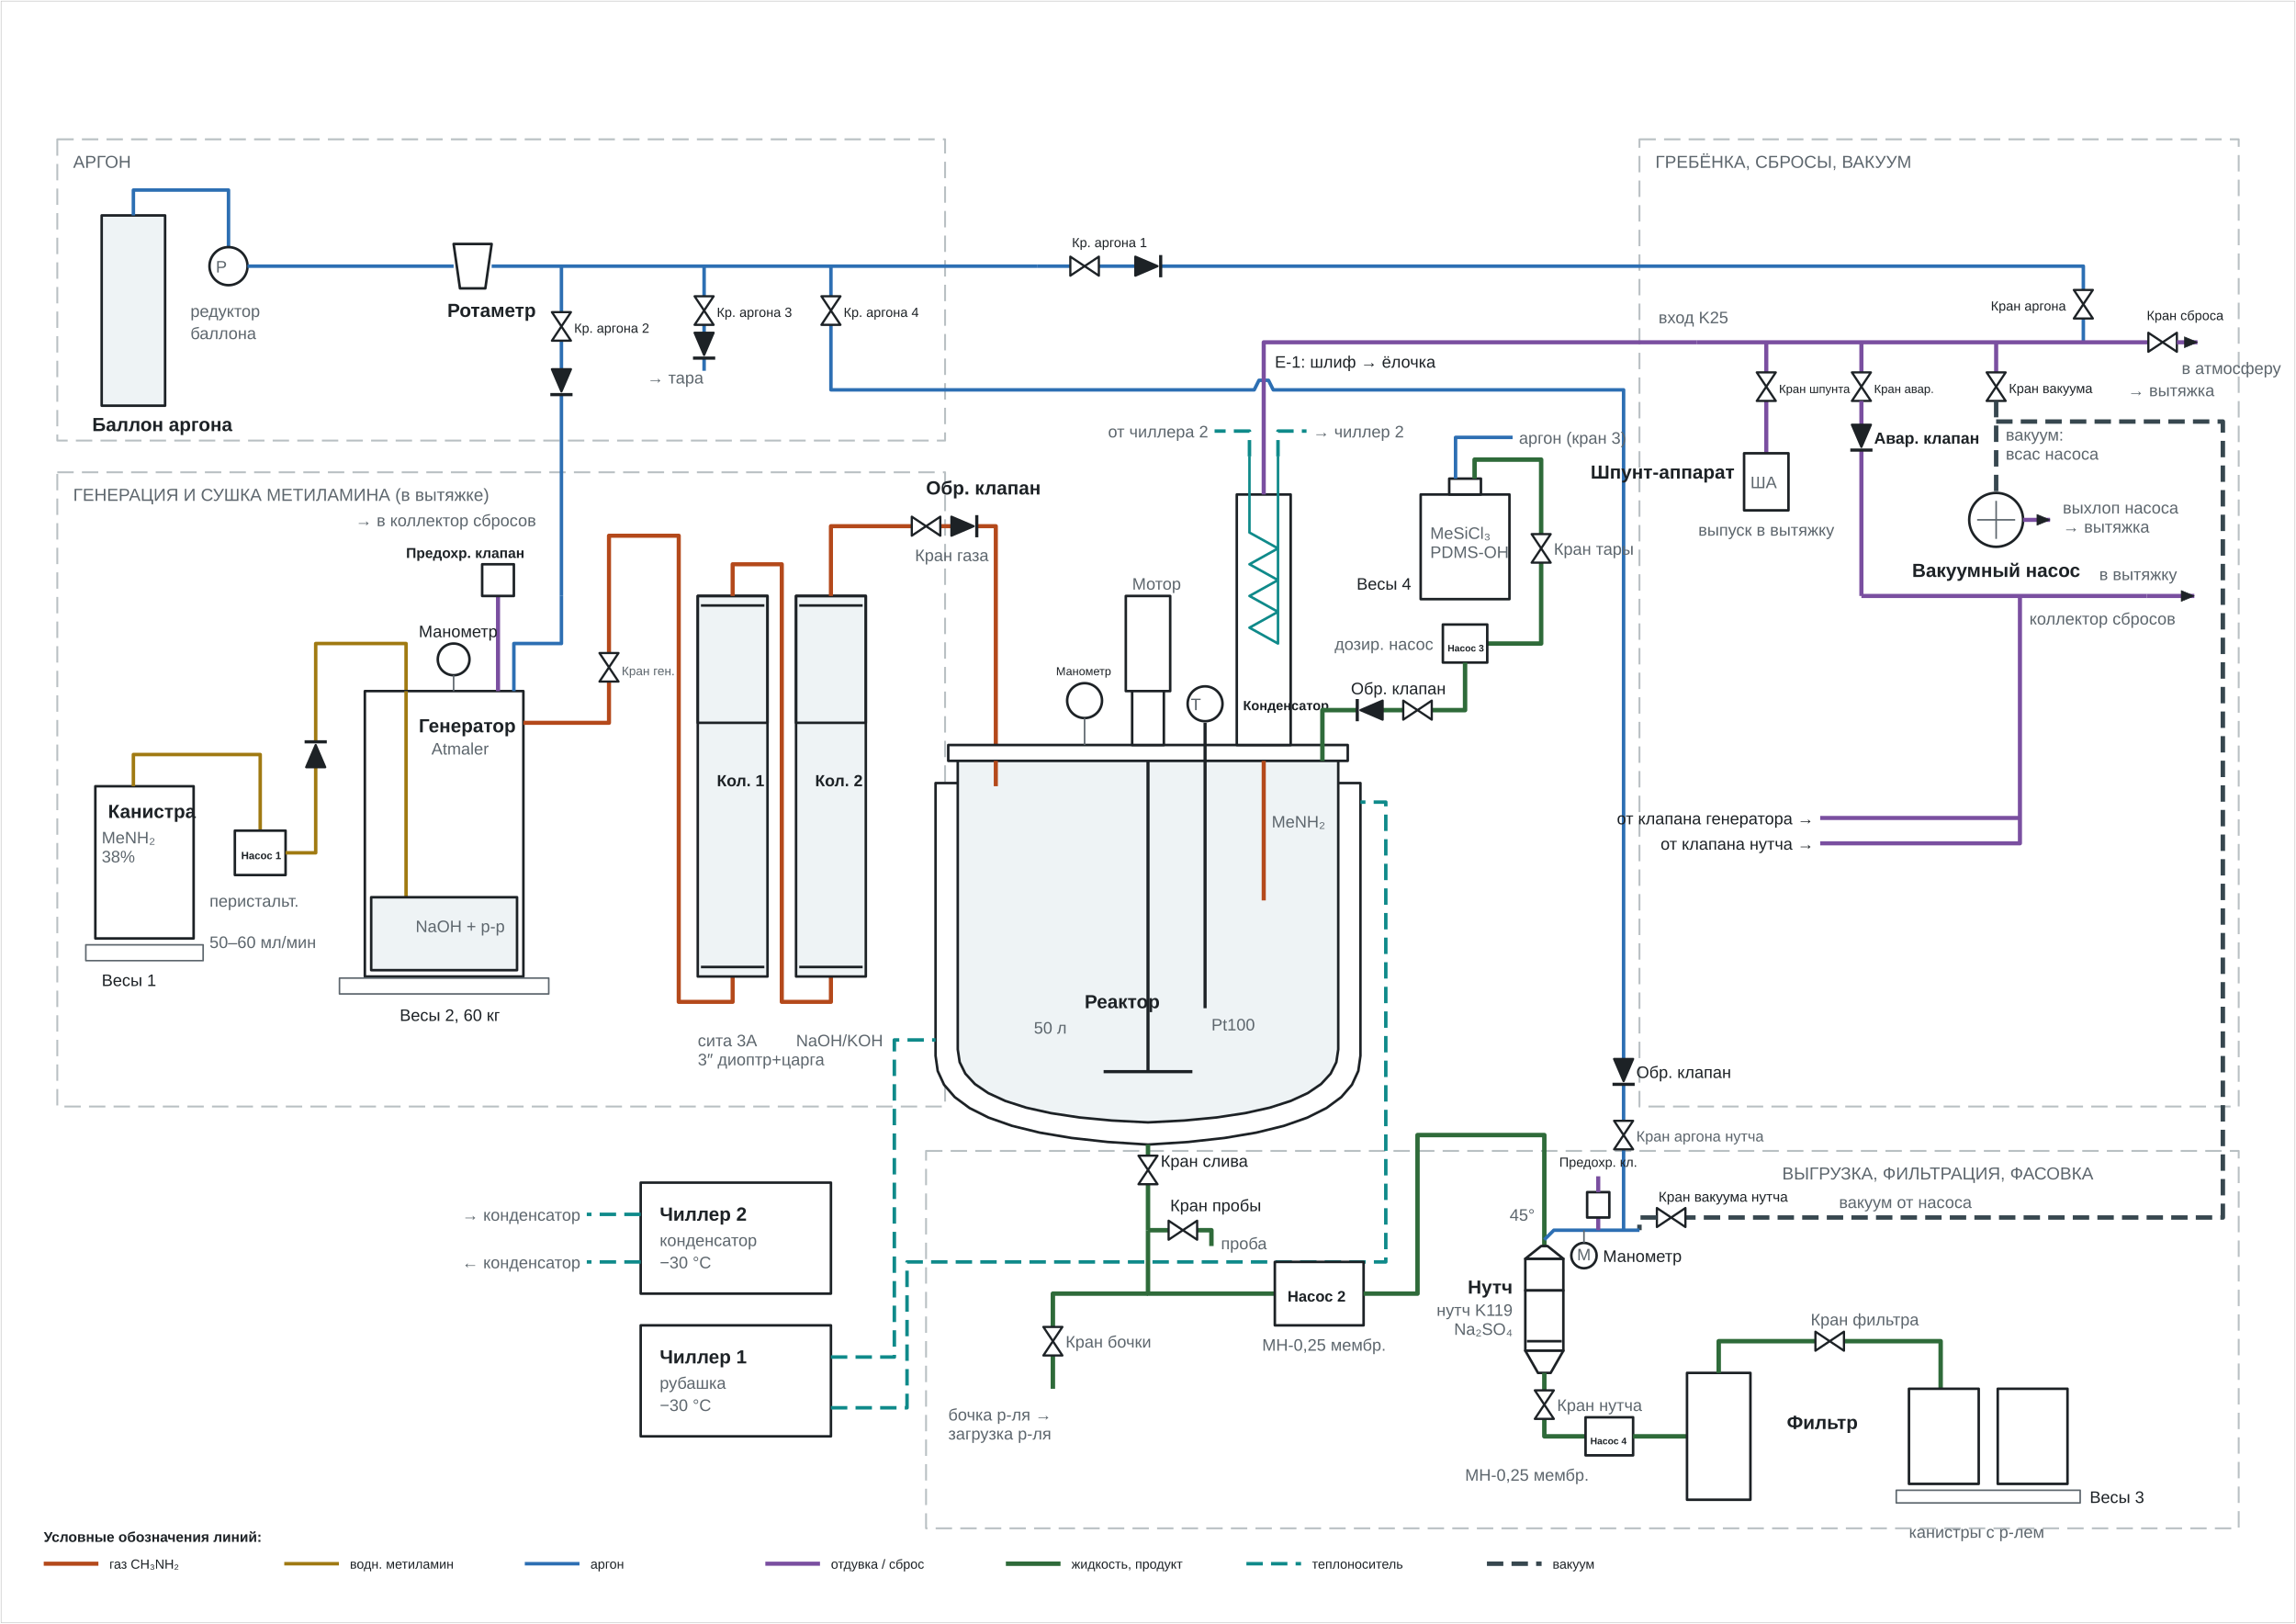
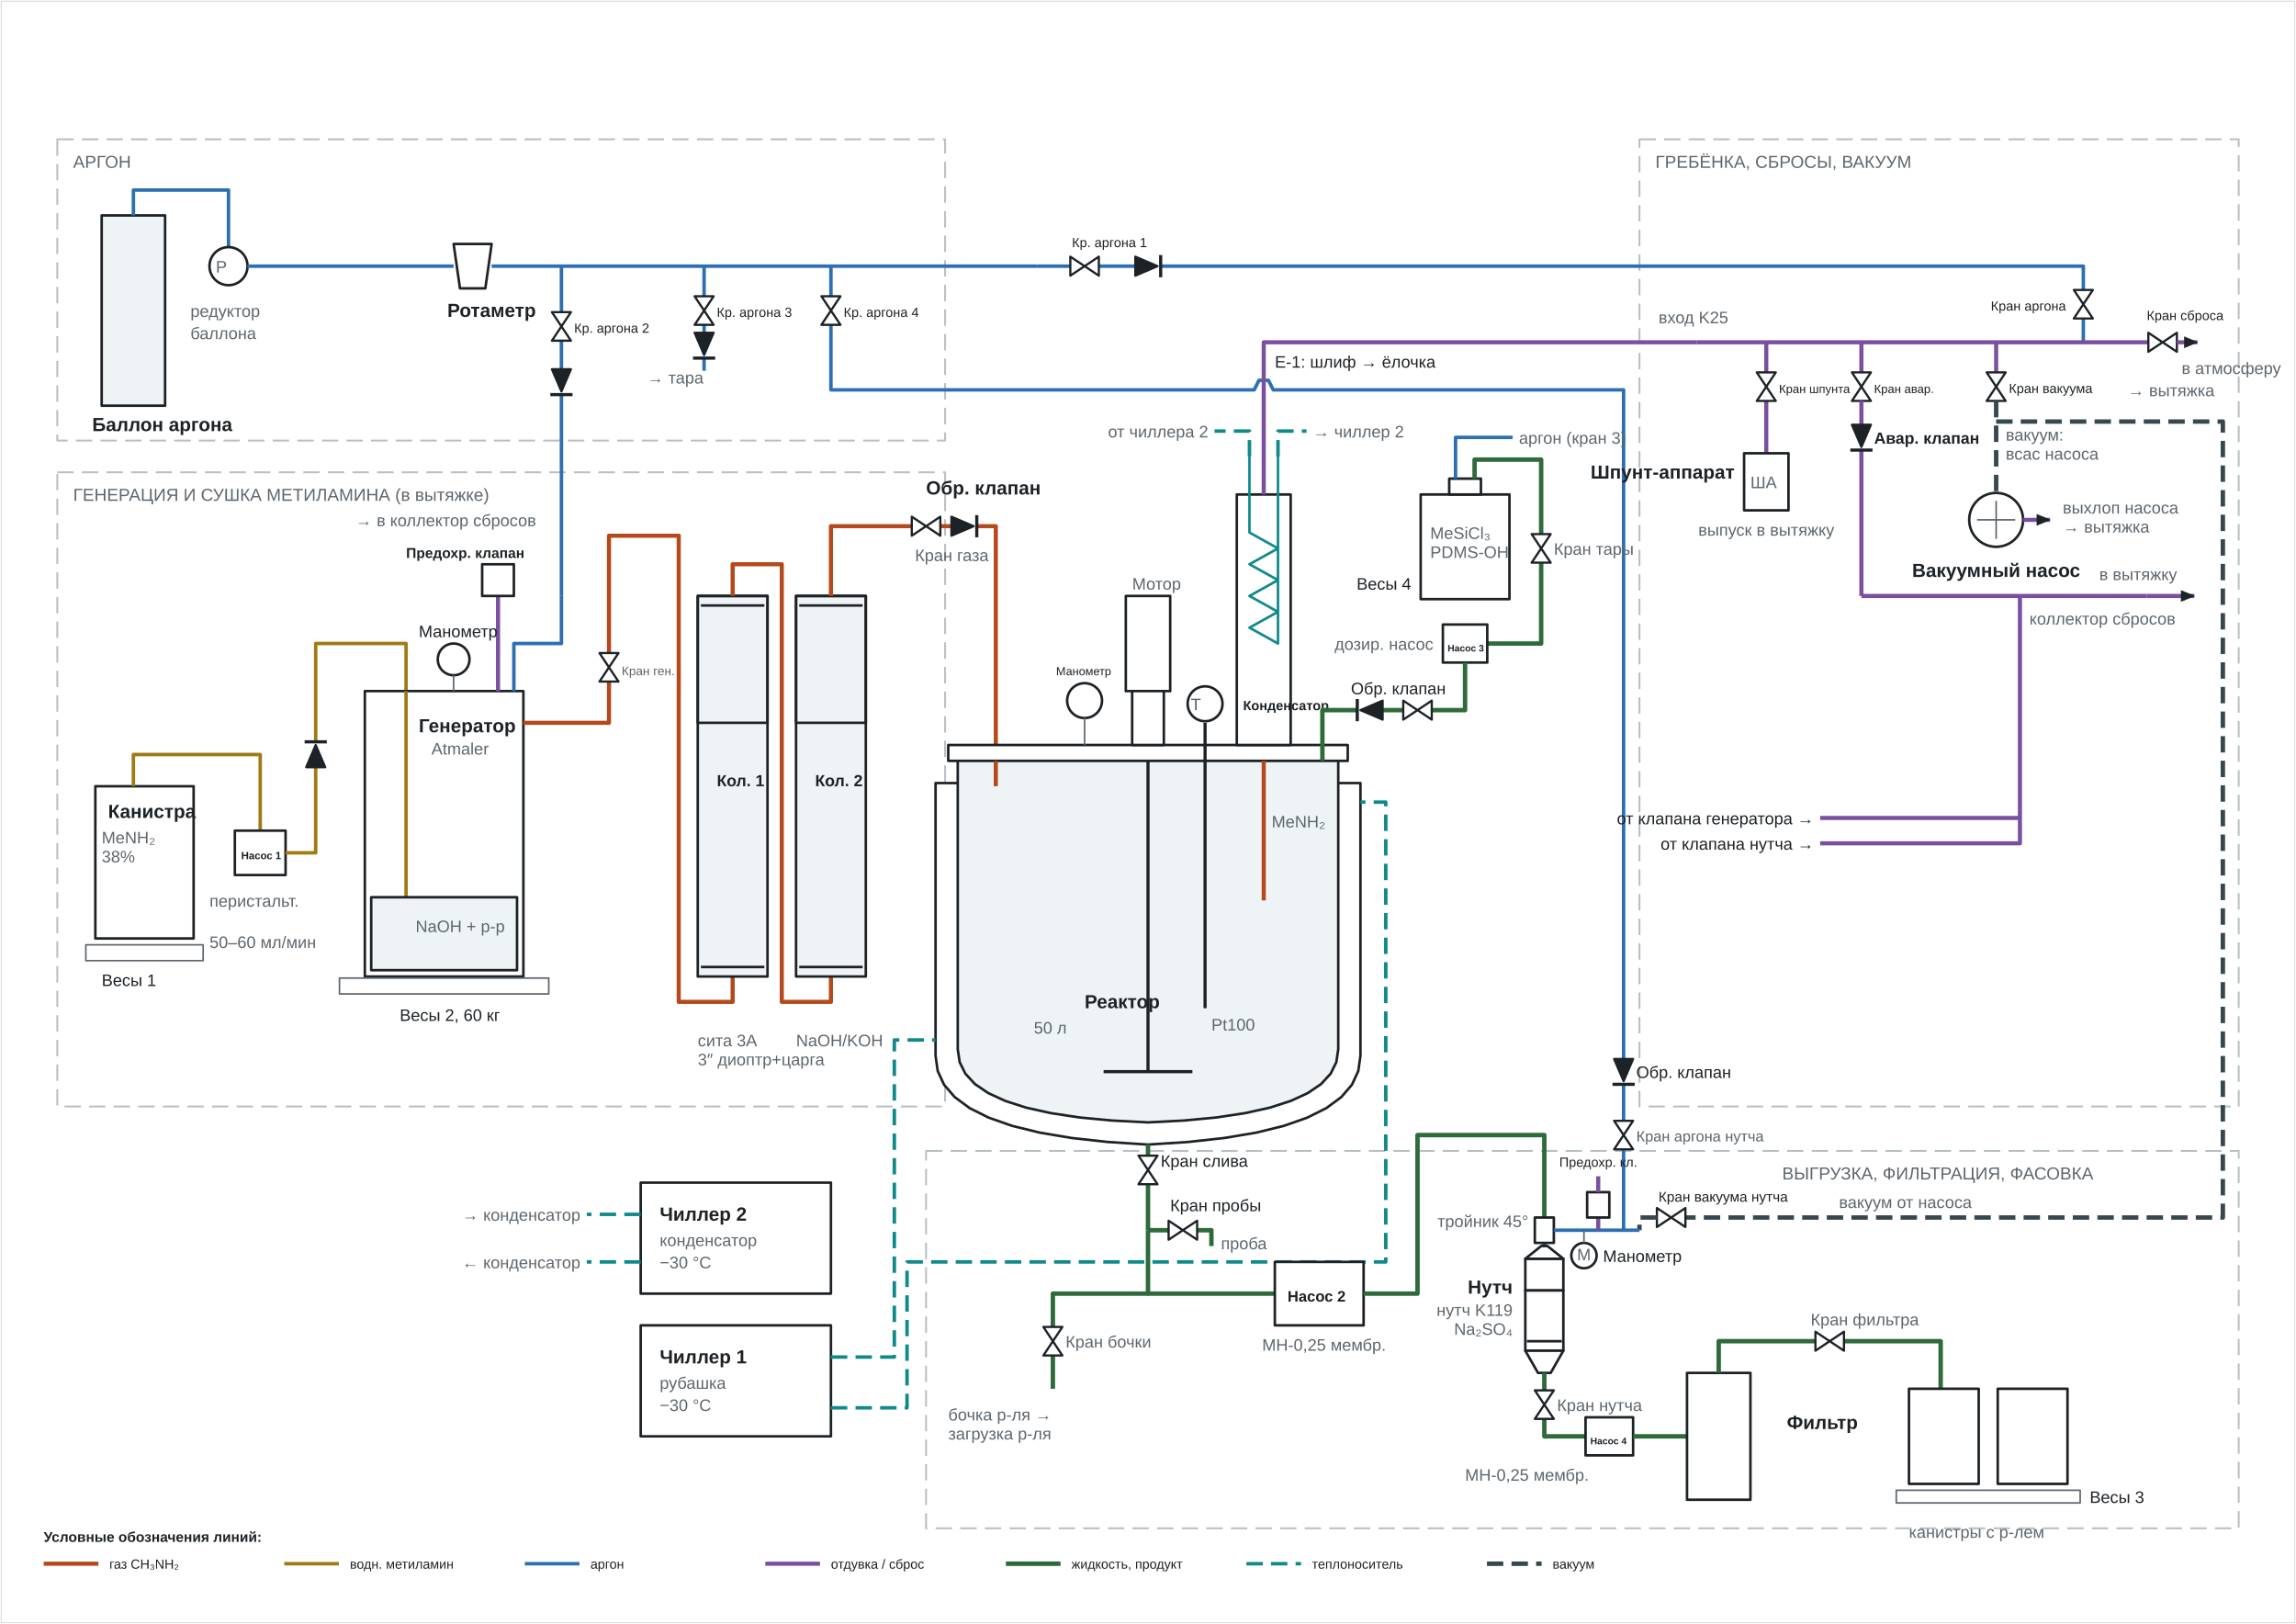
<svg xmlns="http://www.w3.org/2000/svg" viewBox="0 0 420.0 297.0" width="420.0mm" height="297.0mm" font-family="Arial, 'Liberation Sans', sans-serif">
  <rect width="100%" height="100%" fill="#fff" />
  <path d="M0.20,0.20 L419.80,0.20 L419.80,296.80 L0.20,296.80 Z" fill="none" stroke="#bbbbbb" stroke-width="0.1" stroke-linejoin="round" />
  <path d="M10.48,25.48 L172.88,25.48 L172.88,80.58 L10.48,80.58 Z" fill="none" stroke="#b9c0c3" stroke-width="0.348" stroke-dasharray="3 1.5" stroke-linejoin="round" />
  <text x="13.38" y="30.70" font-size="3.19" text-anchor="start" fill="#5d666d">АРГОН</text>
  <path d="M10.48,86.38 L172.88,86.38 L172.88,202.38 L10.48,202.38 Z" fill="none" stroke="#b9c0c3" stroke-width="0.348" stroke-dasharray="3 1.5" stroke-linejoin="round" />
  <text x="13.38" y="91.60" font-size="3.19" text-anchor="start" fill="#5d666d">ГЕНЕРАЦИЯ И СУШКА МЕТИЛАМИНА (в вытяжке)</text>
  <path d="M299.90,25.48 L409.52,25.48 L409.52,202.38 L299.90,202.38 Z" fill="none" stroke="#b9c0c3" stroke-width="0.348" stroke-dasharray="3 1.5" stroke-linejoin="round" />
  <text x="302.80" y="30.70" font-size="3.19" text-anchor="start" fill="#5d666d">ГРЕБЁНКА, СБРОСЫ, ВАКУУМ</text>
  <path d="M169.40,210.50 L409.52,210.50 L409.52,279.52 L169.40,279.52 Z" fill="none" stroke="#b9c0c3" stroke-width="0.348" stroke-dasharray="3 1.5" stroke-linejoin="round" />
  <text x="326.00" y="215.72" font-size="3.19" text-anchor="start" fill="#5d666d">ВЫГРУЗКА, ФИЛЬТРАЦИЯ, ФАСОВКА</text>
  <path d="M18.60,39.40 L30.20,39.40 L30.20,74.20 L18.60,74.20 Z" fill="#eef3f5" stroke="#1d2226" stroke-width="0.464" stroke-linejoin="round" />
  <text x="16.86" y="78.84" font-size="3.48" text-anchor="start" fill="#1d2226" font-weight="bold">Баллон аргона</text>
  <path d="M24.40,39.40 L24.40,34.76 L41.80,34.76 L41.80,45.20" fill="none" stroke="#2d6fb3" stroke-width="0.638" stroke-linejoin="round" />
  <circle cx="41.80" cy="48.68" r="3.48" fill="#ffffff" stroke="#1d2226" stroke-width="0.464" />
  <text x="39.48" y="49.84" font-size="3.045" text-anchor="start" fill="#5d666d">Р</text>
  <text x="34.84" y="57.96" font-size="3.045" text-anchor="start" fill="#5d666d">редуктор</text>
  <text x="34.84" y="62.02" font-size="3.045" text-anchor="start" fill="#5d666d">баллона</text>
  <path d="M45.28,48.68 L82.98,48.68" fill="none" stroke="#2d6fb3" stroke-width="0.638" stroke-linejoin="round" />
  <path d="M82.98,44.62 L89.94,44.62 L88.78,52.74 L84.14,52.74 Z" fill="#ffffff" stroke="#1d2226" stroke-width="0.464" stroke-linejoin="round" />
  <text x="81.82" y="57.96" font-size="3.48" text-anchor="start" fill="#1d2226" font-weight="bold">Ротаметр</text>
  <path d="M89.94,48.68 L169.40,48.68 L189.70,48.68" fill="none" stroke="#2d6fb3" stroke-width="0.638" stroke-linejoin="round" />
  <path d="M102.70,48.68 L102.70,57.09" fill="none" stroke="#2d6fb3" stroke-width="0.638" stroke-linejoin="round" />
  <path d="M102.70,62.31 L102.70,67.53" fill="none" stroke="#2d6fb3" stroke-width="0.638" stroke-linejoin="round" />
  <path d="M102.70,72.17 L102.70,109.00" fill="none" stroke="#2d6fb3" stroke-width="0.638" stroke-linejoin="round" />
  <path d="M100.96,57.09 L104.44,62.31 L100.96,62.31 L104.44,57.09 Z" fill="#ffffff" stroke="#1d2226" stroke-width="0.406" stroke-linejoin="round" />
  <text x="105.02" y="60.86" font-size="2.436" text-anchor="start" fill="#1d2226">Кр. аргона 2</text>
  <path d="M100.96,67.53 L102.70,71.59 L104.44,67.53 Z" fill="#1d2226" stroke="#1d2226" stroke-width="0.406" stroke-linejoin="round" />
  <path d="M100.67,72.17 L104.73,72.17" fill="none" stroke="#1d2226" stroke-width="0.58" stroke-linejoin="round" />
  <path d="M128.80,48.68 L128.80,54.19" fill="none" stroke="#2d6fb3" stroke-width="0.638" stroke-linejoin="round" />
  <path d="M128.80,59.41 L128.80,60.86" fill="none" stroke="#2d6fb3" stroke-width="0.638" stroke-linejoin="round" />
  <path d="M128.80,65.50 L128.80,67.82" fill="none" stroke="#2d6fb3" stroke-width="0.638" stroke-linejoin="round" />
  <path d="M127.06,54.19 L130.54,59.41 L127.06,59.41 L130.54,54.19 Z" fill="#ffffff" stroke="#1d2226" stroke-width="0.406" stroke-linejoin="round" />
  <path d="M127.06,60.86 L128.80,64.92 L130.54,60.86 Z" fill="#1d2226" stroke="#1d2226" stroke-width="0.406" stroke-linejoin="round" />
  <path d="M126.77,65.50 L130.83,65.50" fill="none" stroke="#1d2226" stroke-width="0.58" stroke-linejoin="round" />
  <text x="131.12" y="57.96" font-size="2.436" text-anchor="start" fill="#1d2226">Кр. аргона 3</text>
  <text x="118.36" y="70.14" font-size="3.045" text-anchor="start" fill="#5d666d">→ тара</text>
  <path d="M152.00,48.68 L152.00,54.19" fill="none" stroke="#2d6fb3" stroke-width="0.638" stroke-linejoin="round" />
  <path d="M152.00,59.41 L152.00,71.30 L229.43,71.30 L230.30,69.56 L232.04,69.56 L232.91,71.30 L297.00,71.30 L297.00,193.68" fill="none" stroke="#2d6fb3" stroke-width="0.638" stroke-linejoin="round" />
  <path d="M297.00,198.32 L297.00,204.99" fill="none" stroke="#2d6fb3" stroke-width="0.638" stroke-linejoin="round" />
  <path d="M297.00,210.21 L297.00,225.00" fill="none" stroke="#2d6fb3" stroke-width="0.638" stroke-linejoin="round" />
  <path d="M150.26,54.19 L153.74,59.41 L150.26,59.41 L153.74,54.19 Z" fill="#ffffff" stroke="#1d2226" stroke-width="0.406" stroke-linejoin="round" />
  <text x="154.32" y="57.96" font-size="2.436" text-anchor="start" fill="#1d2226">Кр. аргона 4</text>
  <path d="M295.26,193.68 L297.00,197.74 L298.74,193.68 Z" fill="#1d2226" stroke="#1d2226" stroke-width="0.406" stroke-linejoin="round" />
  <path d="M294.97,198.32 L299.03,198.32" fill="none" stroke="#1d2226" stroke-width="0.58" stroke-linejoin="round" />
  <text x="299.32" y="197.16" font-size="3.045" text-anchor="start" fill="#1d2226">Обр. клапан</text>
  <path d="M295.26,204.99 L298.74,210.21 L295.26,210.21 L298.74,204.99 Z" fill="#ffffff" stroke="#1d2226" stroke-width="0.406" stroke-linejoin="round" />
  <text x="299.32" y="208.76" font-size="2.74" text-anchor="start" fill="#5d666d">Кран аргона нутча</text>
  <path d="M189.70,48.68 L195.79,48.68" fill="none" stroke="#2d6fb3" stroke-width="0.638" stroke-linejoin="round" />
  <path d="M201.01,48.68 L207.68,48.68" fill="none" stroke="#2d6fb3" stroke-width="0.638" stroke-linejoin="round" />
  <path d="M212.32,48.68 L381.10,48.68 L381.10,53.03" fill="none" stroke="#2d6fb3" stroke-width="0.638" stroke-linejoin="round" />
  <path d="M381.10,58.25 L381.10,62.60" fill="none" stroke="#2d6fb3" stroke-width="0.638" stroke-linejoin="round" />
  <path d="M195.79,46.94 L201.01,50.42 L201.01,46.94 L195.79,50.42 Z" fill="#ffffff" stroke="#1d2226" stroke-width="0.406" stroke-linejoin="round" />
  <text x="196.08" y="45.20" font-size="2.436" text-anchor="start" fill="#1d2226">Кр. аргона 1</text>
  <path d="M207.68,46.94 L211.74,48.68 L207.68,50.42 Z" fill="#1d2226" stroke="#1d2226" stroke-width="0.406" stroke-linejoin="round" />
  <path d="M212.32,46.65 L212.32,50.71" fill="none" stroke="#1d2226" stroke-width="0.58" stroke-linejoin="round" />
  <path d="M17.44,143.80 L35.42,143.80 L35.42,171.64 L17.44,171.64 Z" fill="#ffffff" stroke="#1d2226" stroke-width="0.464" stroke-linejoin="round" />
  <text x="19.76" y="149.60" font-size="3.48" text-anchor="start" fill="#1d2226" font-weight="bold">Канистра</text>
  <text x="18.60" y="154.24" font-size="3.045" text-anchor="start" fill="#5d666d">MeNH₂</text>
  <text x="18.60" y="157.72" font-size="3.045" text-anchor="start" fill="#5d666d">38%</text>
  <path d="M15.70,172.80 L37.16,172.80 L37.16,175.70 L15.70,175.70 Z" fill="none" stroke="#5d666d" stroke-width="0.29" stroke-linejoin="round" />
  <text x="18.60" y="180.34" font-size="3.045" text-anchor="start" fill="#1d2226">Весы 1</text>
  <path d="M24.40,143.80 L24.40,138.00 L47.60,138.00 L47.60,151.92" fill="none" stroke="#a07a12" stroke-width="0.638" stroke-linejoin="round" />
  <path d="M42.96,151.92 L52.24,151.92 L52.24,160.04 L42.96,160.04 Z" fill="#ffffff" stroke="#1d2226" stroke-width="0.464" stroke-linejoin="round" />
  <text x="44.12" y="157.14" font-size="1.914" text-anchor="start" fill="#1d2226" font-weight="bold">Насос 1</text>
  <text x="38.32" y="165.84" font-size="3.045" text-anchor="start" fill="#5d666d">перистальт.</text>
  <text x="38.32" y="173.38" font-size="3.045" text-anchor="start" fill="#5d666d">50–60 мл/мин</text>
  <path d="M52.24,155.98 L57.75,155.98 L57.75,140.32" fill="none" stroke="#a07a12" stroke-width="0.638" stroke-linejoin="round" />
  <path d="M57.75,135.68 L57.75,117.70 L74.28,117.70 L74.28,126.40" fill="none" stroke="#a07a12" stroke-width="0.638" stroke-linejoin="round" />
  <path d="M56.01,140.32 L57.75,136.26 L59.49,140.32 Z" fill="#1d2226" stroke="#1d2226" stroke-width="0.406" stroke-linejoin="round" />
  <path d="M55.72,135.68 L59.78,135.68" fill="none" stroke="#1d2226" stroke-width="0.58" stroke-linejoin="round" />
  <path d="M66.74,126.40 L95.74,126.40 L95.74,178.60 L66.74,178.60 Z" fill="#ffffff" stroke="#1d2226" stroke-width="0.464" stroke-linejoin="round" />
  <path d="M74.28,126.40 L74.28,172.80" fill="none" stroke="#a07a12" stroke-width="0.638" stroke-linejoin="round" />
  <path d="M67.90,164.10 L94.58,164.10 L94.58,177.44 L67.90,177.44 Z" fill="#eef3f5" stroke="#1d2226" stroke-width="0.464" stroke-linejoin="round" />
  <text x="76.02" y="170.48" font-size="3.045" text-anchor="start" fill="#5d666d">NaOH + р-р</text>
  <text x="76.60" y="133.94" font-size="3.48" text-anchor="start" fill="#1d2226" font-weight="bold">Генератор</text>
  <text x="78.92" y="138.00" font-size="3.045" text-anchor="start" fill="#5d666d">Atmaler</text>
  <path d="M62.10,178.89 L100.38,178.89 L100.38,181.79 L62.10,181.79 Z" fill="none" stroke="#5d666d" stroke-width="0.29" stroke-linejoin="round" />
  <text x="73.12" y="186.72" font-size="3.045" text-anchor="start" fill="#1d2226">Весы 2, 60 кг</text>
  <path d="M91.10,126.40 L91.10,117.70 L91.10,109.00" fill="none" stroke="#7a4fa0" stroke-width="0.754" stroke-linejoin="round" />
  <path d="M88.20,103.20 L94.00,103.20 L94.00,109.00 L88.20,109.00 Z" fill="#ffffff" stroke="#1d2226" stroke-width="0.464" stroke-linejoin="round" />
  <text x="74.28" y="102.04" font-size="2.61" text-anchor="start" fill="#1d2226" font-weight="bold">Предохр. клапан</text>
  <text x="65.00" y="96.24" font-size="3.045" text-anchor="start" fill="#5d666d">→ в коллектор сбросов</text>
  <circle cx="82.98" cy="120.60" r="2.90" fill="#ffffff" stroke="#1d2226" stroke-width="0.464" />
  <path d="M82.98,123.50 L82.98,126.40" fill="none" stroke="#5d666d" stroke-width="0.29" stroke-linejoin="round" />
  <text x="76.60" y="116.54" font-size="3.045" text-anchor="start" fill="#1d2226">Манометр</text>
  <path d="M102.70,109.00 L102.70,117.70 L94.00,117.70 L94.00,126.40" fill="none" stroke="#2d6fb3" stroke-width="0.638" stroke-linejoin="round" />
  <path d="M95.74,132.20 L111.40,132.20 L111.40,124.66" fill="none" stroke="#b4491b" stroke-width="0.754" stroke-linejoin="round" />
  <path d="M111.40,119.44 L111.40,97.98 L124.16,97.98 L124.16,183.24 L134.02,183.24 L134.02,178.60" fill="none" stroke="#b4491b" stroke-width="0.754" stroke-linejoin="round" />
  <path d="M109.66,119.44 L113.14,124.66 L109.66,124.66 L113.14,119.44 Z" fill="#ffffff" stroke="#1d2226" stroke-width="0.406" stroke-linejoin="round" />
  <text x="113.72" y="123.50" font-size="2.284" text-anchor="start" fill="#5d666d">Кран ген.</text>
  <path d="M127.64,109.00 L140.40,109.00 L140.40,178.60 L127.64,178.60 Z" fill="#eef3f5" stroke="#1d2226" stroke-width="0.464" stroke-linejoin="round" />
  <path d="M127.64,109.00 L140.40,109.00 L140.40,132.20 L127.64,132.20 Z" fill="none" stroke="#1d2226" stroke-width="0.464" stroke-linejoin="round" />
  <path d="M128.22,110.74 L139.82,110.74" fill="none" stroke="#1d2226" stroke-width="0.464" stroke-linejoin="round" />
  <path d="M128.22,176.86 L139.82,176.86" fill="none" stroke="#1d2226" stroke-width="0.464" stroke-linejoin="round" />
  <text x="131.12" y="143.80" font-size="2.958" text-anchor="start" fill="#1d2226" font-weight="bold">Кол. 1</text>
  <text x="127.64" y="191.36" font-size="3.045" text-anchor="start" fill="#5d666d">сита 3А</text>
  <text x="127.64" y="194.84" font-size="3.045" text-anchor="start" fill="#5d666d">3″ диоптр+царга</text>
  <path d="M134.02,109.00 L134.02,103.20 L143.01,103.20 L143.01,183.24 L152.00,183.24 L152.00,178.60" fill="none" stroke="#b4491b" stroke-width="0.754" stroke-linejoin="round" />
  <path d="M145.62,109.00 L158.38,109.00 L158.38,178.60 L145.62,178.60 Z" fill="#eef3f5" stroke="#1d2226" stroke-width="0.464" stroke-linejoin="round" />
  <path d="M145.62,109.00 L158.38,109.00 L158.38,132.20 L145.62,132.20 Z" fill="none" stroke="#1d2226" stroke-width="0.464" stroke-linejoin="round" />
  <path d="M146.20,110.74 L157.80,110.74" fill="none" stroke="#1d2226" stroke-width="0.464" stroke-linejoin="round" />
  <path d="M146.20,176.86 L157.80,176.86" fill="none" stroke="#1d2226" stroke-width="0.464" stroke-linejoin="round" />
  <text x="149.10" y="143.80" font-size="2.958" text-anchor="start" fill="#1d2226" font-weight="bold">Кол. 2</text>
  <text x="145.62" y="191.36" font-size="3.045" text-anchor="start" fill="#5d666d">NaOH/KOH</text>
  <path d="M152.00,109.00 L152.00,96.24 L166.79,96.24" fill="none" stroke="#b4491b" stroke-width="0.754" stroke-linejoin="round" />
  <path d="M172.01,96.24 L174.04,96.24" fill="none" stroke="#b4491b" stroke-width="0.754" stroke-linejoin="round" />
  <path d="M178.68,96.24 L182.16,96.24 L182.16,136.26" fill="none" stroke="#b4491b" stroke-width="0.754" stroke-linejoin="round" />
  <path d="M166.79,94.50 L172.01,97.98 L172.01,94.50 L166.79,97.98 Z" fill="#ffffff" stroke="#1d2226" stroke-width="0.406" stroke-linejoin="round" />
  <text x="167.37" y="102.62" font-size="3.045" text-anchor="start" fill="#5d666d">Кран газа</text>
  <path d="M174.04,94.50 L178.10,96.24 L174.04,97.98 Z" fill="#1d2226" stroke="#1d2226" stroke-width="0.406" stroke-linejoin="round" />
  <path d="M178.68,94.21 L178.68,98.27" fill="none" stroke="#1d2226" stroke-width="0.58" stroke-linejoin="round" />
  <text x="169.40" y="90.44" font-size="3.48" text-anchor="start" fill="#1d2226" font-weight="bold">Обр. клапан</text>
  <path d="M171.14,143.22 L171.14,193.10 L171.53,195.87 L172.69,198.39 L174.64,200.65 L177.36,202.66 L180.85,204.41 L185.13,205.91 L190.18,207.15 L196.01,208.13 L202.62,208.86 L210.00,209.34 L217.38,208.86 L223.99,208.13 L229.82,207.15 L234.87,205.91 L239.14,204.41 L242.64,202.66 L245.36,200.65 L247.31,198.39 L248.47,195.87 L248.86,193.10 L248.86,143.22 Z" fill="#ffffff" stroke="#1d2226" stroke-width="0.464" stroke-linejoin="round" />
  <path d="M175.20,138.00 L175.20,191.94 L175.55,194.27 L176.59,196.37 L178.33,198.26 L180.77,199.92 L183.90,201.36 L187.73,202.59 L192.25,203.59 L197.47,204.38 L203.39,204.94 L210.00,205.28 L216.61,204.94 L222.53,204.38 L227.75,203.59 L232.27,202.59 L236.10,201.36 L239.23,199.92 L241.67,198.26 L243.41,196.37 L244.45,194.27 L244.80,191.94 L244.80,138.00 Z" fill="#eef3f5" stroke="#1d2226" stroke-width="0.464" stroke-linejoin="round" />
  <path d="M173.46,136.26 L246.54,136.26 L246.54,139.16 L173.46,139.16 Z" fill="#ffffff" stroke="#1d2226" stroke-width="0.464" stroke-linejoin="round" />
  <text x="198.40" y="184.40" font-size="3.48" text-anchor="start" fill="#1d2226" font-weight="bold">Реактор</text>
  <text x="189.12" y="189.04" font-size="3.045" text-anchor="start" fill="#5d666d">50 л</text>
  <path d="M182.16,139.16 L182.16,143.80" fill="none" stroke="#b4491b" stroke-width="0.754" stroke-linejoin="round" />
  <path d="M231.17,139.16 L231.17,164.68" fill="none" stroke="#b4491b" stroke-width="0.754" stroke-linejoin="round" />
  <text x="232.62" y="151.34" font-size="3.045" text-anchor="start" fill="#5d666d">MeNH₂</text>
  <circle cx="198.40" cy="128.14" r="3.19" fill="#ffffff" stroke="#1d2226" stroke-width="0.464" />
  <path d="M198.40,131.33 L198.40,136.26" fill="none" stroke="#5d666d" stroke-width="0.29" stroke-linejoin="round" />
  <text x="193.18" y="123.50" font-size="2.131" text-anchor="start" fill="#1d2226">Манометр</text>
  <path d="M205.94,109.00 L214.06,109.00 L214.06,126.40 L205.94,126.40 Z" fill="#ffffff" stroke="#1d2226" stroke-width="0.464" stroke-linejoin="round" />
  <text x="207.10" y="107.84" font-size="3.045" text-anchor="start" fill="#5d666d">Мотор</text>
  <path d="M207.10,126.40 L212.90,126.40 L212.90,136.26 L207.10,136.26 Z" fill="#ffffff" stroke="#1d2226" stroke-width="0.464" stroke-linejoin="round" />
  <path d="M210.00,139.16 L210.00,196.00" fill="none" stroke="#1d2226" stroke-width="0.58" stroke-linejoin="round" />
  <path d="M201.88,196.00 L218.12,196.00" fill="none" stroke="#1d2226" stroke-width="0.58" stroke-linejoin="round" />
  <path d="M220.44,132.20 L220.44,184.40" fill="none" stroke="#1d2226" stroke-width="0.58" stroke-linejoin="round" />
  <circle cx="220.44" cy="128.72" r="3.19" fill="#ffffff" stroke="#1d2226" stroke-width="0.464" />
  <text x="217.83" y="129.88" font-size="3.045" text-anchor="start" fill="#5d666d">Т</text>
  <text x="221.60" y="188.46" font-size="3.045" text-anchor="start" fill="#5d666d">Pt100</text>
  <path d="M226.24,90.44 L236.10,90.44 L236.10,136.26 L226.24,136.26 Z" fill="#ffffff" stroke="#1d2226" stroke-width="0.464" stroke-linejoin="round" />
  <path d="M228.56,83.48 L228.56,97.40 L233.78,100.30 L228.56,103.20 L233.78,106.10 L228.56,109.00 L233.78,111.90 L228.56,114.80 L233.78,117.70 L233.78,83.48" fill="none" stroke="#0f8a8a" stroke-width="0.464" stroke-linejoin="round" />
  <path d="M228.56,83.48 L228.56,78.84 L222.18,78.84" fill="none" stroke="#0f8a8a" stroke-width="0.638" stroke-dasharray="3 1.5" stroke-linejoin="round" />
  <path d="M233.78,83.48 L233.78,78.84 L239.00,78.84" fill="none" stroke="#0f8a8a" stroke-width="0.638" stroke-dasharray="3 1.5" stroke-linejoin="round" />
  <text x="240.16" y="80.00" font-size="3.045" text-anchor="start" fill="#5d666d">→ чиллер 2</text>
  <text x="221.02" y="80.00" font-size="3.045" text-anchor="end" fill="#5d666d">от чиллера 2</text>
  <text x="227.40" y="129.88" font-size="2.436" text-anchor="start" fill="#1d2226" font-weight="bold">Конденсатор</text>
  <path d="M259.88,90.44 L276.12,90.44 L276.12,109.58 L259.88,109.58 Z" fill="#ffffff" stroke="#1d2226" stroke-width="0.464" stroke-linejoin="round" />
  <path d="M265.10,87.54 L270.90,87.54 L270.90,90.44 L265.10,90.44 Z" fill="#ffffff" stroke="#1d2226" stroke-width="0.464" stroke-linejoin="round" />
  <text x="261.62" y="98.56" font-size="3.045" text-anchor="start" fill="#5d666d">MeSiCl₃</text>
  <text x="261.62" y="102.04" font-size="3.045" text-anchor="start" fill="#5d666d">PDMS-OH</text>
  <text x="258.14" y="107.84" font-size="3.045" text-anchor="end" fill="#1d2226">Весы 4</text>
  <path d="M266.26,87.54 L266.26,80.00 L276.70,80.00" fill="none" stroke="#2d6fb3" stroke-width="0.638" stroke-linejoin="round" />
  <text x="277.86" y="81.16" font-size="3.045" text-anchor="start" fill="#5d666d">аргон (кран 3)</text>
  <path d="M269.74,87.54 L269.74,84.06 L281.92,84.06 L281.92,97.69" fill="none" stroke="#2f6b3a" stroke-width="0.812" stroke-linejoin="round" />
  <path d="M281.92,102.91 L281.92,117.70 L272.06,117.70" fill="none" stroke="#2f6b3a" stroke-width="0.812" stroke-linejoin="round" />
  <path d="M280.18,97.69 L283.66,102.91 L280.18,102.91 L283.66,97.69 Z" fill="#ffffff" stroke="#1d2226" stroke-width="0.406" stroke-linejoin="round" />
  <text x="284.24" y="101.46" font-size="3.045" text-anchor="start" fill="#5d666d">Кран тары</text>
  <path d="M263.94,114.22 L272.06,114.22 L272.06,121.18 L263.94,121.18 Z" fill="#ffffff" stroke="#1d2226" stroke-width="0.464" stroke-linejoin="round" />
  <text x="264.81" y="119.15" font-size="1.74" text-anchor="start" fill="#1d2226" font-weight="bold">Насос 3</text>
  <text x="262.20" y="118.86" font-size="3.045" text-anchor="end" fill="#5d666d">дозир. насос</text>
  <path d="M268.00,121.18 L268.00,129.88 L261.91,129.88" fill="none" stroke="#2f6b3a" stroke-width="0.812" stroke-linejoin="round" />
  <path d="M256.69,129.88 L252.92,129.88" fill="none" stroke="#2f6b3a" stroke-width="0.812" stroke-linejoin="round" />
  <path d="M248.28,129.88 L241.90,129.88 L241.90,139.16" fill="none" stroke="#2f6b3a" stroke-width="0.812" stroke-linejoin="round" />
  <path d="M256.69,128.14 L261.91,131.62 L261.91,128.14 L256.69,131.62 Z" fill="#ffffff" stroke="#1d2226" stroke-width="0.406" stroke-linejoin="round" />
  <path d="M252.92,128.14 L248.86,129.88 L252.92,131.62 Z" fill="#1d2226" stroke="#1d2226" stroke-width="0.406" stroke-linejoin="round" />
  <path d="M248.28,127.85 L248.28,131.91" fill="none" stroke="#1d2226" stroke-width="0.58" stroke-linejoin="round" />
  <text x="247.12" y="126.98" font-size="3.045" text-anchor="start" fill="#1d2226">Обр. клапан</text>
  <path d="M231.17,90.44 L231.17,62.60 L310.34,62.60" fill="none" stroke="#7a4fa0" stroke-width="0.754" stroke-linejoin="round" />
  <text x="233.20" y="67.24" font-size="3.045" text-anchor="start" fill="#1d2226">E-1: шлиф → ёлочка</text>
  <path d="M117.20,242.40 L152.00,242.40 L152.00,262.70 L117.20,262.70 Z" fill="#ffffff" stroke="#1d2226" stroke-width="0.464" stroke-linejoin="round" />
  <text x="120.68" y="249.36" font-size="3.48" text-anchor="start" fill="#1d2226" font-weight="bold">Чиллер 1</text>
  <text x="120.68" y="254.00" font-size="3.045" text-anchor="start" fill="#5d666d">рубашка</text>
  <text x="120.68" y="258.06" font-size="3.045" text-anchor="start" fill="#5d666d">−30 °C</text>
  <path d="M117.20,216.30 L152.00,216.30 L152.00,236.60 L117.20,236.60 Z" fill="#ffffff" stroke="#1d2226" stroke-width="0.464" stroke-linejoin="round" />
  <text x="120.68" y="223.26" font-size="3.48" text-anchor="start" fill="#1d2226" font-weight="bold">Чиллер 2</text>
  <text x="120.68" y="227.90" font-size="3.045" text-anchor="start" fill="#5d666d">конденсатор</text>
  <text x="120.68" y="231.96" font-size="3.045" text-anchor="start" fill="#5d666d">−30 °C</text>
  <path d="M117.20,222.10 L107.34,222.10" fill="none" stroke="#0f8a8a" stroke-width="0.638" stroke-dasharray="3 1.5" stroke-linejoin="round" />
  <text x="106.18" y="223.26" font-size="3.045" text-anchor="end" fill="#5d666d">→ конденсатор</text>
  <path d="M117.20,230.80 L107.34,230.80" fill="none" stroke="#0f8a8a" stroke-width="0.638" stroke-dasharray="3 1.5" stroke-linejoin="round" />
  <text x="106.18" y="231.96" font-size="3.045" text-anchor="end" fill="#5d666d">← конденсатор</text>
  <path d="M152.00,248.20 L163.60,248.20 L163.60,190.20 L171.14,190.20" fill="none" stroke="#0f8a8a" stroke-width="0.638" stroke-dasharray="3 1.5" stroke-linejoin="round" />
  <path d="M152.00,257.48 L165.92,257.48 L165.92,230.80 L253.50,230.80 L253.50,146.70 L248.86,146.70" fill="none" stroke="#0f8a8a" stroke-width="0.638" stroke-dasharray="3 1.5" stroke-linejoin="round" />
  <path d="M310.34,62.60 L392.99,62.60" fill="none" stroke="#7a4fa0" stroke-width="0.754" stroke-linejoin="round" />
  <text x="303.38" y="59.12" font-size="3.045" text-anchor="start" fill="#5d666d">вход K25</text>
  <path d="M323.10,62.60 L323.10,68.11" fill="none" stroke="#7a4fa0" stroke-width="0.754" stroke-linejoin="round" />
  <path d="M323.10,73.33 L323.10,82.90" fill="none" stroke="#7a4fa0" stroke-width="0.754" stroke-linejoin="round" />
  <path d="M321.36,68.11 L324.84,73.33 L321.36,73.33 L324.84,68.11 Z" fill="#ffffff" stroke="#1d2226" stroke-width="0.406" stroke-linejoin="round" />
  <text x="325.42" y="71.88" font-size="2.192" text-anchor="start" fill="#1d2226">Кран шпунта</text>
  <path d="M319.04,82.90 L327.16,82.90 L327.16,93.34 L319.04,93.34 Z" fill="#ffffff" stroke="#1d2226" stroke-width="0.464" stroke-linejoin="round" />
  <text x="320.20" y="89.28" font-size="3.045" text-anchor="start" fill="#5d666d">ША</text>
  <text x="317.30" y="87.54" font-size="3.48" text-anchor="end" fill="#1d2226" font-weight="bold">Шпунт-аппарат</text>
  <text x="323.10" y="97.98" font-size="3.045" text-anchor="middle" fill="#5d666d">выпуск в вытяжку</text>
  <path d="M340.50,62.60 L340.50,68.11" fill="none" stroke="#7a4fa0" stroke-width="0.754" stroke-linejoin="round" />
  <path d="M338.76,68.11 L342.24,73.33 L338.76,73.33 L342.24,68.11 Z" fill="#ffffff" stroke="#1d2226" stroke-width="0.406" stroke-linejoin="round" />
  <text x="342.82" y="71.88" font-size="2.192" text-anchor="start" fill="#1d2226">Кран авар.</text>
  <path d="M340.50,73.33 L340.50,77.68" fill="none" stroke="#7a4fa0" stroke-width="0.754" stroke-linejoin="round" />
  <path d="M340.50,82.32 L340.50,109.00" fill="none" stroke="#7a4fa0" stroke-width="0.754" stroke-linejoin="round" />
  <path d="M338.76,77.68 L340.50,81.74 L342.24,77.68 Z" fill="#1d2226" stroke="#1d2226" stroke-width="0.406" stroke-linejoin="round" />
  <path d="M338.47,82.32 L342.53,82.32" fill="none" stroke="#1d2226" stroke-width="0.58" stroke-linejoin="round" />
  <text x="342.82" y="81.16" font-size="2.958" text-anchor="start" fill="#1d2226" font-weight="bold">Авар. клапан</text>
  <path d="M365.15,62.60 L365.15,68.11" fill="none" stroke="#7a4fa0" stroke-width="0.754" stroke-linejoin="round" />
  <path d="M363.41,68.11 L366.89,73.33 L363.41,73.33 L366.89,68.11 Z" fill="#ffffff" stroke="#1d2226" stroke-width="0.406" stroke-linejoin="round" />
  <text x="367.47" y="71.88" font-size="2.436" text-anchor="start" fill="#1d2226">Кран вакуума</text>
  <path d="M365.15,73.33 L365.15,90.15" fill="none" stroke="#37474f" stroke-width="0.812" stroke-dasharray="3 1.5" stroke-linejoin="round" />
  <path d="M365.15,77.10 L406.62,77.10 L406.62,222.68 L308.31,222.68" fill="none" stroke="#37474f" stroke-width="0.812" stroke-dasharray="3 1.5" stroke-linejoin="round" />
  <path d="M303.09,220.94 L308.31,224.42 L308.31,220.94 L303.09,224.42 Z" fill="#ffffff" stroke="#1d2226" stroke-width="0.406" stroke-linejoin="round" />
  <path d="M303.09,222.68 L299.90,222.68 L299.90,225.00" fill="none" stroke="#37474f" stroke-width="0.812" stroke-dasharray="3 1.5" stroke-linejoin="round" />
  <text x="303.38" y="219.78" font-size="2.588" text-anchor="start" fill="#1d2226">Кран вакуума нутча</text>
  <text x="336.40" y="220.94" font-size="3.045" text-anchor="start" fill="#5d666d">вакуум от насоса</text>
  <text x="366.89" y="80.58" font-size="3.045" text-anchor="start" fill="#5d666d">вакуум:</text>
  <text x="366.89" y="84.06" font-size="3.045" text-anchor="start" fill="#5d666d">всас насоса</text>
  <circle cx="365.15" cy="95.08" r="4.93" fill="#ffffff" stroke="#1d2226" stroke-width="0.464" />
  <path d="M361.67,95.08 L368.63,95.08" fill="none" stroke="#5d666d" stroke-width="0.29" stroke-linejoin="round" />
  <path d="M365.15,91.60 L365.15,98.56" fill="none" stroke="#5d666d" stroke-width="0.29" stroke-linejoin="round" />
  <text x="365.15" y="105.52" font-size="3.48" text-anchor="middle" fill="#1d2226" font-weight="bold">Вакуумный насос</text>
  <path d="M370.08,95.08 L375.01,95.08" fill="none" stroke="#7a4fa0" stroke-width="0.754" stroke-linejoin="round" />
  <path d="M375.01,95.08 L372.61,96.08 L372.61,94.08 Z" fill="#1d2226" stroke="#1d2226" stroke-width="0.1" stroke-linejoin="round" />
  <text x="377.33" y="93.92" font-size="3.045" text-anchor="start" fill="#5d666d">выхлоп насоса</text>
  <text x="377.33" y="97.40" font-size="3.045" text-anchor="start" fill="#5d666d">→ вытяжка</text>
  <path d="M379.36,53.03 L382.84,58.25 L379.36,58.25 L382.84,53.03 Z" fill="#ffffff" stroke="#1d2226" stroke-width="0.406" stroke-linejoin="round" />
  <text x="377.92" y="56.80" font-size="2.436" text-anchor="end" fill="#1d2226">Кран аргона</text>
  <path d="M392.99,60.86 L398.21,64.34 L398.21,60.86 L392.99,64.34 Z" fill="#ffffff" stroke="#1d2226" stroke-width="0.406" stroke-linejoin="round" />
  <text x="392.70" y="58.54" font-size="2.436" text-anchor="start" fill="#1d2226">Кран сброса</text>
  <path d="M398.21,62.60 L401.98,62.60" fill="none" stroke="#7a4fa0" stroke-width="0.754" stroke-linejoin="round" />
  <path d="M401.98,62.60 L399.58,63.60 L399.58,61.60 Z" fill="#1d2226" stroke="#1d2226" stroke-width="0.1" stroke-linejoin="round" />
  <text x="399.08" y="68.40" font-size="3.045" text-anchor="start" fill="#5d666d">в атмосферу</text>
  <text x="389.22" y="72.46" font-size="3.045" text-anchor="start" fill="#5d666d">→ вытяжка</text>
  <path d="M340.50,109.00 L392.70,109.00" fill="none" stroke="#7a4fa0" stroke-width="0.754" stroke-linejoin="round" />
  <path d="M392.70,109.00 L401.40,109.00" fill="none" stroke="#7a4fa0" stroke-width="0.754" stroke-linejoin="round" />
  <path d="M401.40,109.00 L399.00,110.00 L399.00,108.00 Z" fill="#1d2226" stroke="#1d2226" stroke-width="0.1" stroke-linejoin="round" />
  <text x="371.24" y="114.22" font-size="3.045" text-anchor="start" fill="#5d666d">коллектор сбросов</text>
  <text x="384.00" y="106.10" font-size="3.045" text-anchor="start" fill="#5d666d">в вытяжку</text>
  <text x="331.80" y="150.76" font-size="3.045" text-anchor="end" fill="#1d2226">от клапана генератора →</text>
  <path d="M332.96,149.60 L369.50,149.60" fill="none" stroke="#7a4fa0" stroke-width="0.754" stroke-linejoin="round" />
  <text x="331.80" y="155.40" font-size="3.045" text-anchor="end" fill="#1d2226">от клапана нутча →</text>
  <path d="M332.96,154.24 L369.50,154.24 L369.50,109.00" fill="none" stroke="#7a4fa0" stroke-width="0.754" stroke-linejoin="round" />
  <path d="M210.00,209.34 L210.00,211.37" fill="none" stroke="#2f6b3a" stroke-width="0.812" stroke-linejoin="round" />
  <path d="M210.00,216.59 L210.00,225.00" fill="none" stroke="#2f6b3a" stroke-width="0.812" stroke-linejoin="round" />
  <path d="M208.26,211.37 L211.74,216.59 L208.26,216.59 L211.74,211.37 Z" fill="#ffffff" stroke="#1d2226" stroke-width="0.406" stroke-linejoin="round" />
  <text x="212.32" y="213.40" font-size="3.045" text-anchor="start" fill="#1d2226">Кран слива</text>
  <path d="M210.00,225.00 L210.00,236.60 L233.20,236.60" fill="none" stroke="#2f6b3a" stroke-width="0.812" stroke-linejoin="round" />
  <path d="M210.00,225.00 L213.77,225.00" fill="none" stroke="#2f6b3a" stroke-width="0.812" stroke-linejoin="round" />
  <path d="M218.99,225.00 L221.60,225.00 L221.60,227.90" fill="none" stroke="#2f6b3a" stroke-width="0.812" stroke-linejoin="round" />
  <path d="M213.77,223.26 L218.99,226.74 L218.99,223.26 L213.77,226.74 Z" fill="#ffffff" stroke="#1d2226" stroke-width="0.406" stroke-linejoin="round" />
  <text x="214.06" y="221.52" font-size="3.045" text-anchor="start" fill="#1d2226">Кран пробы</text>
  <text x="223.34" y="228.48" font-size="3.045" text-anchor="start" fill="#5d666d">проба</text>
  <path d="M210.00,236.60 L192.60,236.60 L192.60,242.69" fill="none" stroke="#2f6b3a" stroke-width="0.812" stroke-linejoin="round" />
  <path d="M192.60,247.91 L192.60,254.00" fill="none" stroke="#2f6b3a" stroke-width="0.812" stroke-linejoin="round" />
  <path d="M190.86,242.69 L194.34,247.91 L190.86,247.91 L194.34,242.69 Z" fill="#ffffff" stroke="#1d2226" stroke-width="0.406" stroke-linejoin="round" />
  <text x="194.92" y="246.46" font-size="3.045" text-anchor="start" fill="#5d666d">Кран бочки</text>
  <text x="173.46" y="259.80" font-size="3.045" text-anchor="start" fill="#5d666d">бочка р-ля →</text>
  <text x="173.46" y="263.28" font-size="3.045" text-anchor="start" fill="#5d666d">загрузка р-ля</text>
  <path d="M233.20,230.80 L249.44,230.80 L249.44,242.40 L233.20,242.40 Z" fill="#ffffff" stroke="#1d2226" stroke-width="0.464" stroke-linejoin="round" />
  <text x="235.52" y="238.05" font-size="2.784" text-anchor="start" fill="#1d2226" font-weight="bold">Насос 2</text>
  <text x="230.88" y="247.04" font-size="3.045" text-anchor="start" fill="#5d666d">МН-0,25 мембр.</text>
  <path d="M249.44,236.60 L259.30,236.60 L259.30,207.60 L282.50,207.60 L282.50,227.90" fill="none" stroke="#2f6b3a" stroke-width="0.812" stroke-linejoin="round" />
  <path d="M281.92,227.90 L283.08,227.90 L285.98,230.22 L279.02,230.22 Z" fill="#ffffff" stroke="#1d2226" stroke-width="0.464" stroke-linejoin="round" />
  <path d="M279.02,230.22 L285.98,230.22 L285.98,236.02 L279.02,236.02 Z" fill="none" stroke="#1d2226" stroke-width="0.464" stroke-linejoin="round" />
  <path d="M279.02,236.02 L285.98,236.02 L285.98,247.04 L279.02,247.04 Z" fill="#ffffff" stroke="#1d2226" stroke-width="0.464" stroke-linejoin="round" />
  <path d="M279.31,245.30 L285.69,245.30" fill="none" stroke="#1d2226" stroke-width="0.464" stroke-linejoin="round" />
  <path d="M279.02,247.04 L285.98,247.04 L283.66,251.10 L281.34,251.10 Z" fill="#ffffff" stroke="#1d2226" stroke-width="0.464" stroke-linejoin="round" />
  <text x="276.70" y="236.60" font-size="3.48" text-anchor="end" fill="#1d2226" font-weight="bold">Нутч</text>
  <text x="276.70" y="240.66" font-size="3.045" text-anchor="end" fill="#5d666d">нутч K119</text>
  <text x="276.70" y="244.14" font-size="3.045" text-anchor="end" fill="#5d666d">Na₂SO₄</text>
-   <path d="M282.50,226.74 L284.24,225.00 L299.90,225.00" fill="none" stroke="#2d6fb3" stroke-width="0.638" stroke-linejoin="round" />
-   <text x="280.76" y="223.26" font-size="3.045" text-anchor="end" fill="#5d666d">45°</text>
+   <path d="M280.76,222.68 L284.24,222.68 L284.24,227.32 L280.76,227.32 Z" fill="#ffffff" stroke="#1d2226" stroke-width="0.464" stroke-linejoin="round" />
+   <path d="M284.24,225.00 L299.90,225.00" fill="none" stroke="#2d6fb3" stroke-width="0.638" stroke-linejoin="round" />
+   <text x="279.60" y="224.42" font-size="3.045" text-anchor="end" fill="#5d666d">тройник 45°</text>
  <circle cx="289.75" cy="229.64" r="2.32" fill="#ffffff" stroke="#1d2226" stroke-width="0.464" />
  <text x="289.75" y="230.51" font-size="3.045" text-anchor="middle" fill="#5d666d">М</text>
  <path d="M289.75,225.00 L289.75,227.32" fill="none" stroke="#5d666d" stroke-width="0.29" stroke-linejoin="round" />
  <text x="293.23" y="230.80" font-size="3.045" text-anchor="start" fill="#1d2226">Манометр</text>
  <path d="M292.36,225.00 L292.36,222.68" fill="none" stroke="#7a4fa0" stroke-width="0.754" stroke-linejoin="round" />
  <path d="M290.33,218.04 L294.39,218.04 L294.39,222.68 L290.33,222.68 Z" fill="#ffffff" stroke="#1d2226" stroke-width="0.464" stroke-linejoin="round" />
  <path d="M292.36,218.04 L292.36,215.14" fill="none" stroke="#7a4fa0" stroke-width="0.754" stroke-linejoin="round" />
  <text x="292.36" y="213.40" font-size="2.436" text-anchor="middle" fill="#1d2226">Предохр. кл.</text>
  <path d="M282.50,251.10 L282.50,254.29" fill="none" stroke="#2f6b3a" stroke-width="0.812" stroke-linejoin="round" />
  <path d="M282.50,259.51 L282.50,262.70 L290.04,262.70" fill="none" stroke="#2f6b3a" stroke-width="0.812" stroke-linejoin="round" />
  <path d="M290.04,259.22 L298.74,259.22 L298.74,266.18 L290.04,266.18 Z" fill="#ffffff" stroke="#1d2226" stroke-width="0.464" stroke-linejoin="round" />
  <text x="290.91" y="264.15" font-size="1.74" text-anchor="start" fill="#1d2226" font-weight="bold">Насос 4</text>
  <text x="268.00" y="270.82" font-size="3.045" text-anchor="start" fill="#5d666d">МН-0,25 мембр.</text>
  <path d="M298.74,262.70 L308.60,262.70" fill="none" stroke="#2f6b3a" stroke-width="0.812" stroke-linejoin="round" />
  <path d="M280.76,254.29 L284.24,259.51 L280.76,259.51 L284.24,254.29 Z" fill="#ffffff" stroke="#1d2226" stroke-width="0.406" stroke-linejoin="round" />
  <text x="284.82" y="258.06" font-size="3.045" text-anchor="start" fill="#5d666d">Кран нутча</text>
  <path d="M308.60,251.10 L320.20,251.10 L320.20,274.30 L308.60,274.30 Z" fill="#ffffff" stroke="#1d2226" stroke-width="0.464" stroke-linejoin="round" />
  <text x="326.86" y="261.36" font-size="3.48" text-anchor="start" fill="#1d2226" font-weight="bold">Фильтр</text>
  <path d="M314.40,251.10 L314.40,245.30 L332.09,245.30" fill="none" stroke="#2f6b3a" stroke-width="0.812" stroke-linejoin="round" />
  <path d="M337.31,245.30 L355.00,245.30 L355.00,254.00" fill="none" stroke="#2f6b3a" stroke-width="0.812" stroke-linejoin="round" />
  <path d="M332.09,243.56 L337.31,247.04 L337.31,243.56 L332.09,247.04 Z" fill="#ffffff" stroke="#1d2226" stroke-width="0.406" stroke-linejoin="round" />
  <text x="331.22" y="242.40" font-size="3.045" text-anchor="start" fill="#5d666d">Кран фильтра</text>
  <path d="M349.20,254.00 L361.96,254.00 L361.96,271.40 L349.20,271.40 Z" fill="#ffffff" stroke="#1d2226" stroke-width="0.464" stroke-linejoin="round" />
  <path d="M365.44,254.00 L378.20,254.00 L378.20,271.40 L365.44,271.40 Z" fill="#ffffff" stroke="#1d2226" stroke-width="0.464" stroke-linejoin="round" />
  <path d="M346.88,272.56 L380.52,272.56 L380.52,274.88 L346.88,274.88 Z" fill="none" stroke="#5d666d" stroke-width="0.29" stroke-linejoin="round" />
  <text x="382.26" y="274.88" font-size="3.045" text-anchor="start" fill="#1d2226">Весы 3</text>
  <text x="349.20" y="281.26" font-size="3.045" text-anchor="start" fill="#5d666d">канистры с р-лем</text>
  <text x="8.00" y="282.00" font-size="2.6" text-anchor="start" fill="#1d2226" font-weight="bold">Условные обозначения линий:</text>
  <path d="M8.00,286.00 L18.00,286.00" fill="none" stroke="#b4491b" stroke-width="0.754" stroke-linejoin="round" />
  <text x="20.00" y="286.90" font-size="2.4" text-anchor="start" fill="#1d2226">газ CH₃NH₂</text>
  <path d="M52.00,286.00 L62.00,286.00" fill="none" stroke="#a07a12" stroke-width="0.638" stroke-linejoin="round" />
  <text x="64.00" y="286.90" font-size="2.4" text-anchor="start" fill="#1d2226">водн. метиламин</text>
  <path d="M96.00,286.00 L106.00,286.00" fill="none" stroke="#2d6fb3" stroke-width="0.638" stroke-linejoin="round" />
  <text x="108.00" y="286.90" font-size="2.4" text-anchor="start" fill="#1d2226">аргон</text>
  <path d="M140.00,286.00 L150.00,286.00" fill="none" stroke="#7a4fa0" stroke-width="0.754" stroke-linejoin="round" />
  <text x="152.00" y="286.90" font-size="2.4" text-anchor="start" fill="#1d2226">отдувка / сброс</text>
  <path d="M184.00,286.00 L194.00,286.00" fill="none" stroke="#2f6b3a" stroke-width="0.812" stroke-linejoin="round" />
  <text x="196.00" y="286.90" font-size="2.4" text-anchor="start" fill="#1d2226">жидкость, продукт</text>
  <path d="M228.00,286.00 L238.00,286.00" fill="none" stroke="#0f8a8a" stroke-width="0.638" stroke-dasharray="3 1.5" stroke-linejoin="round" />
  <text x="240.00" y="286.90" font-size="2.4" text-anchor="start" fill="#1d2226">теплоноситель</text>
  <path d="M272.00,286.00 L282.00,286.00" fill="none" stroke="#37474f" stroke-width="0.812" stroke-dasharray="3 1.5" stroke-linejoin="round" />
  <text x="284.00" y="286.90" font-size="2.4" text-anchor="start" fill="#1d2226">вакуум</text>
</svg>
